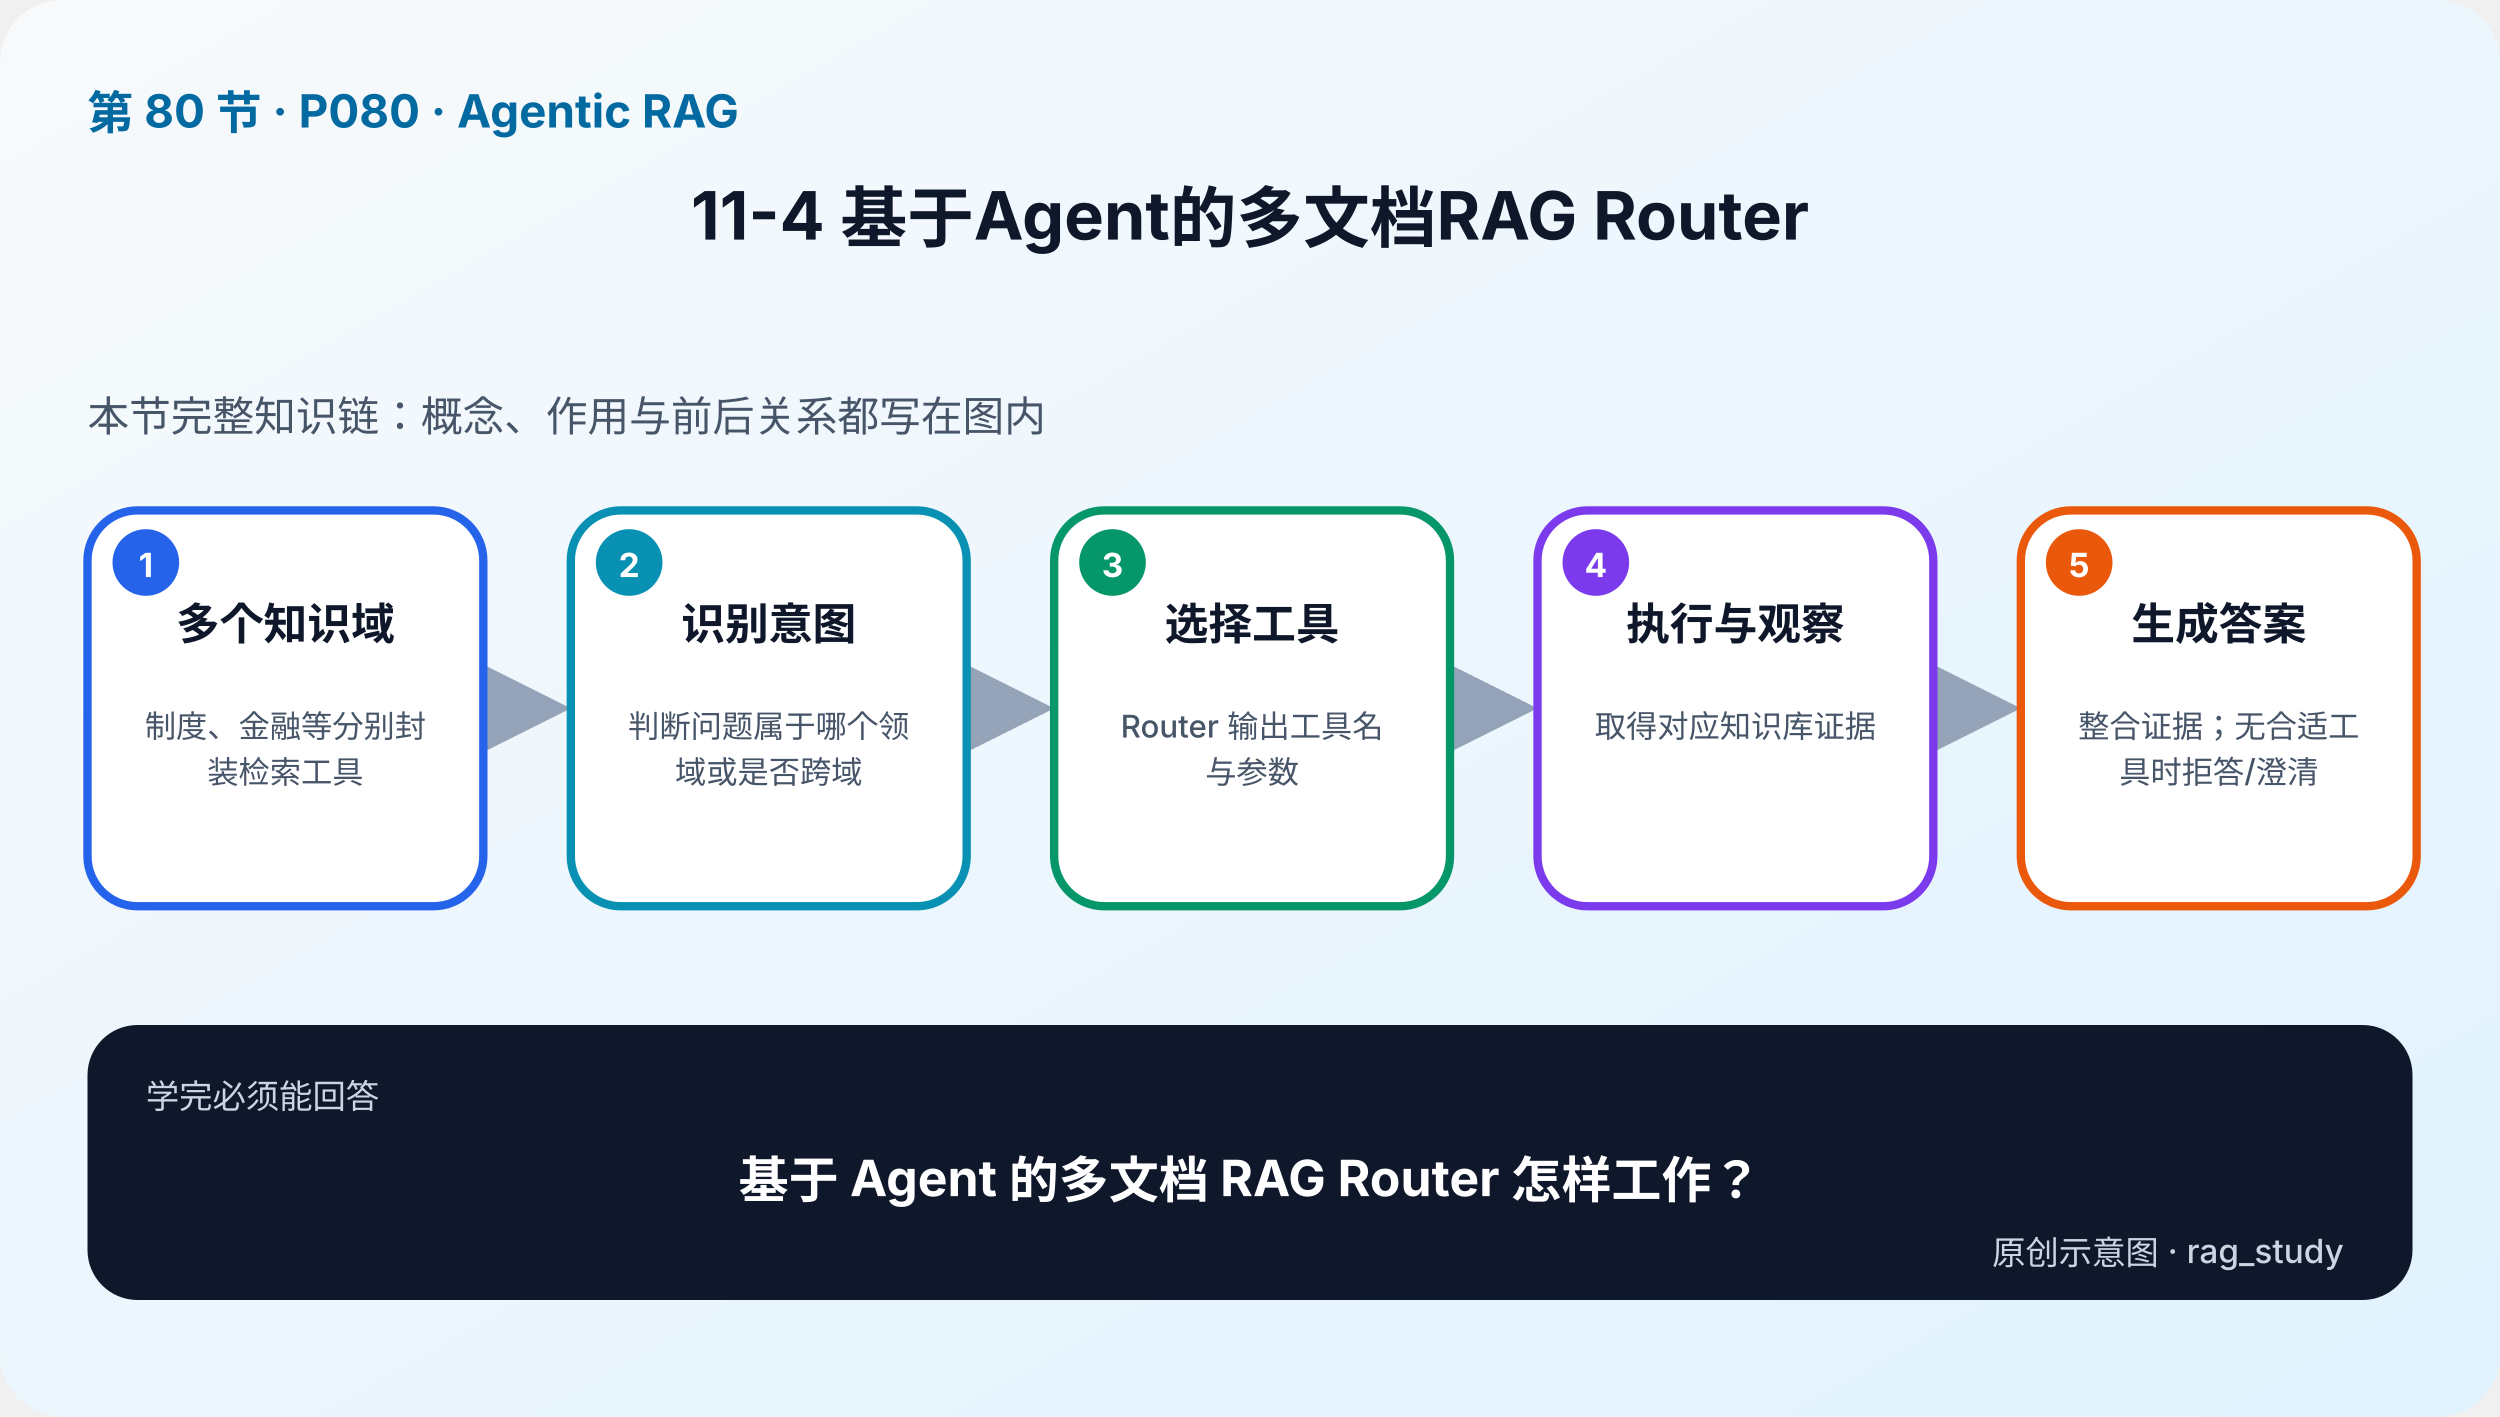
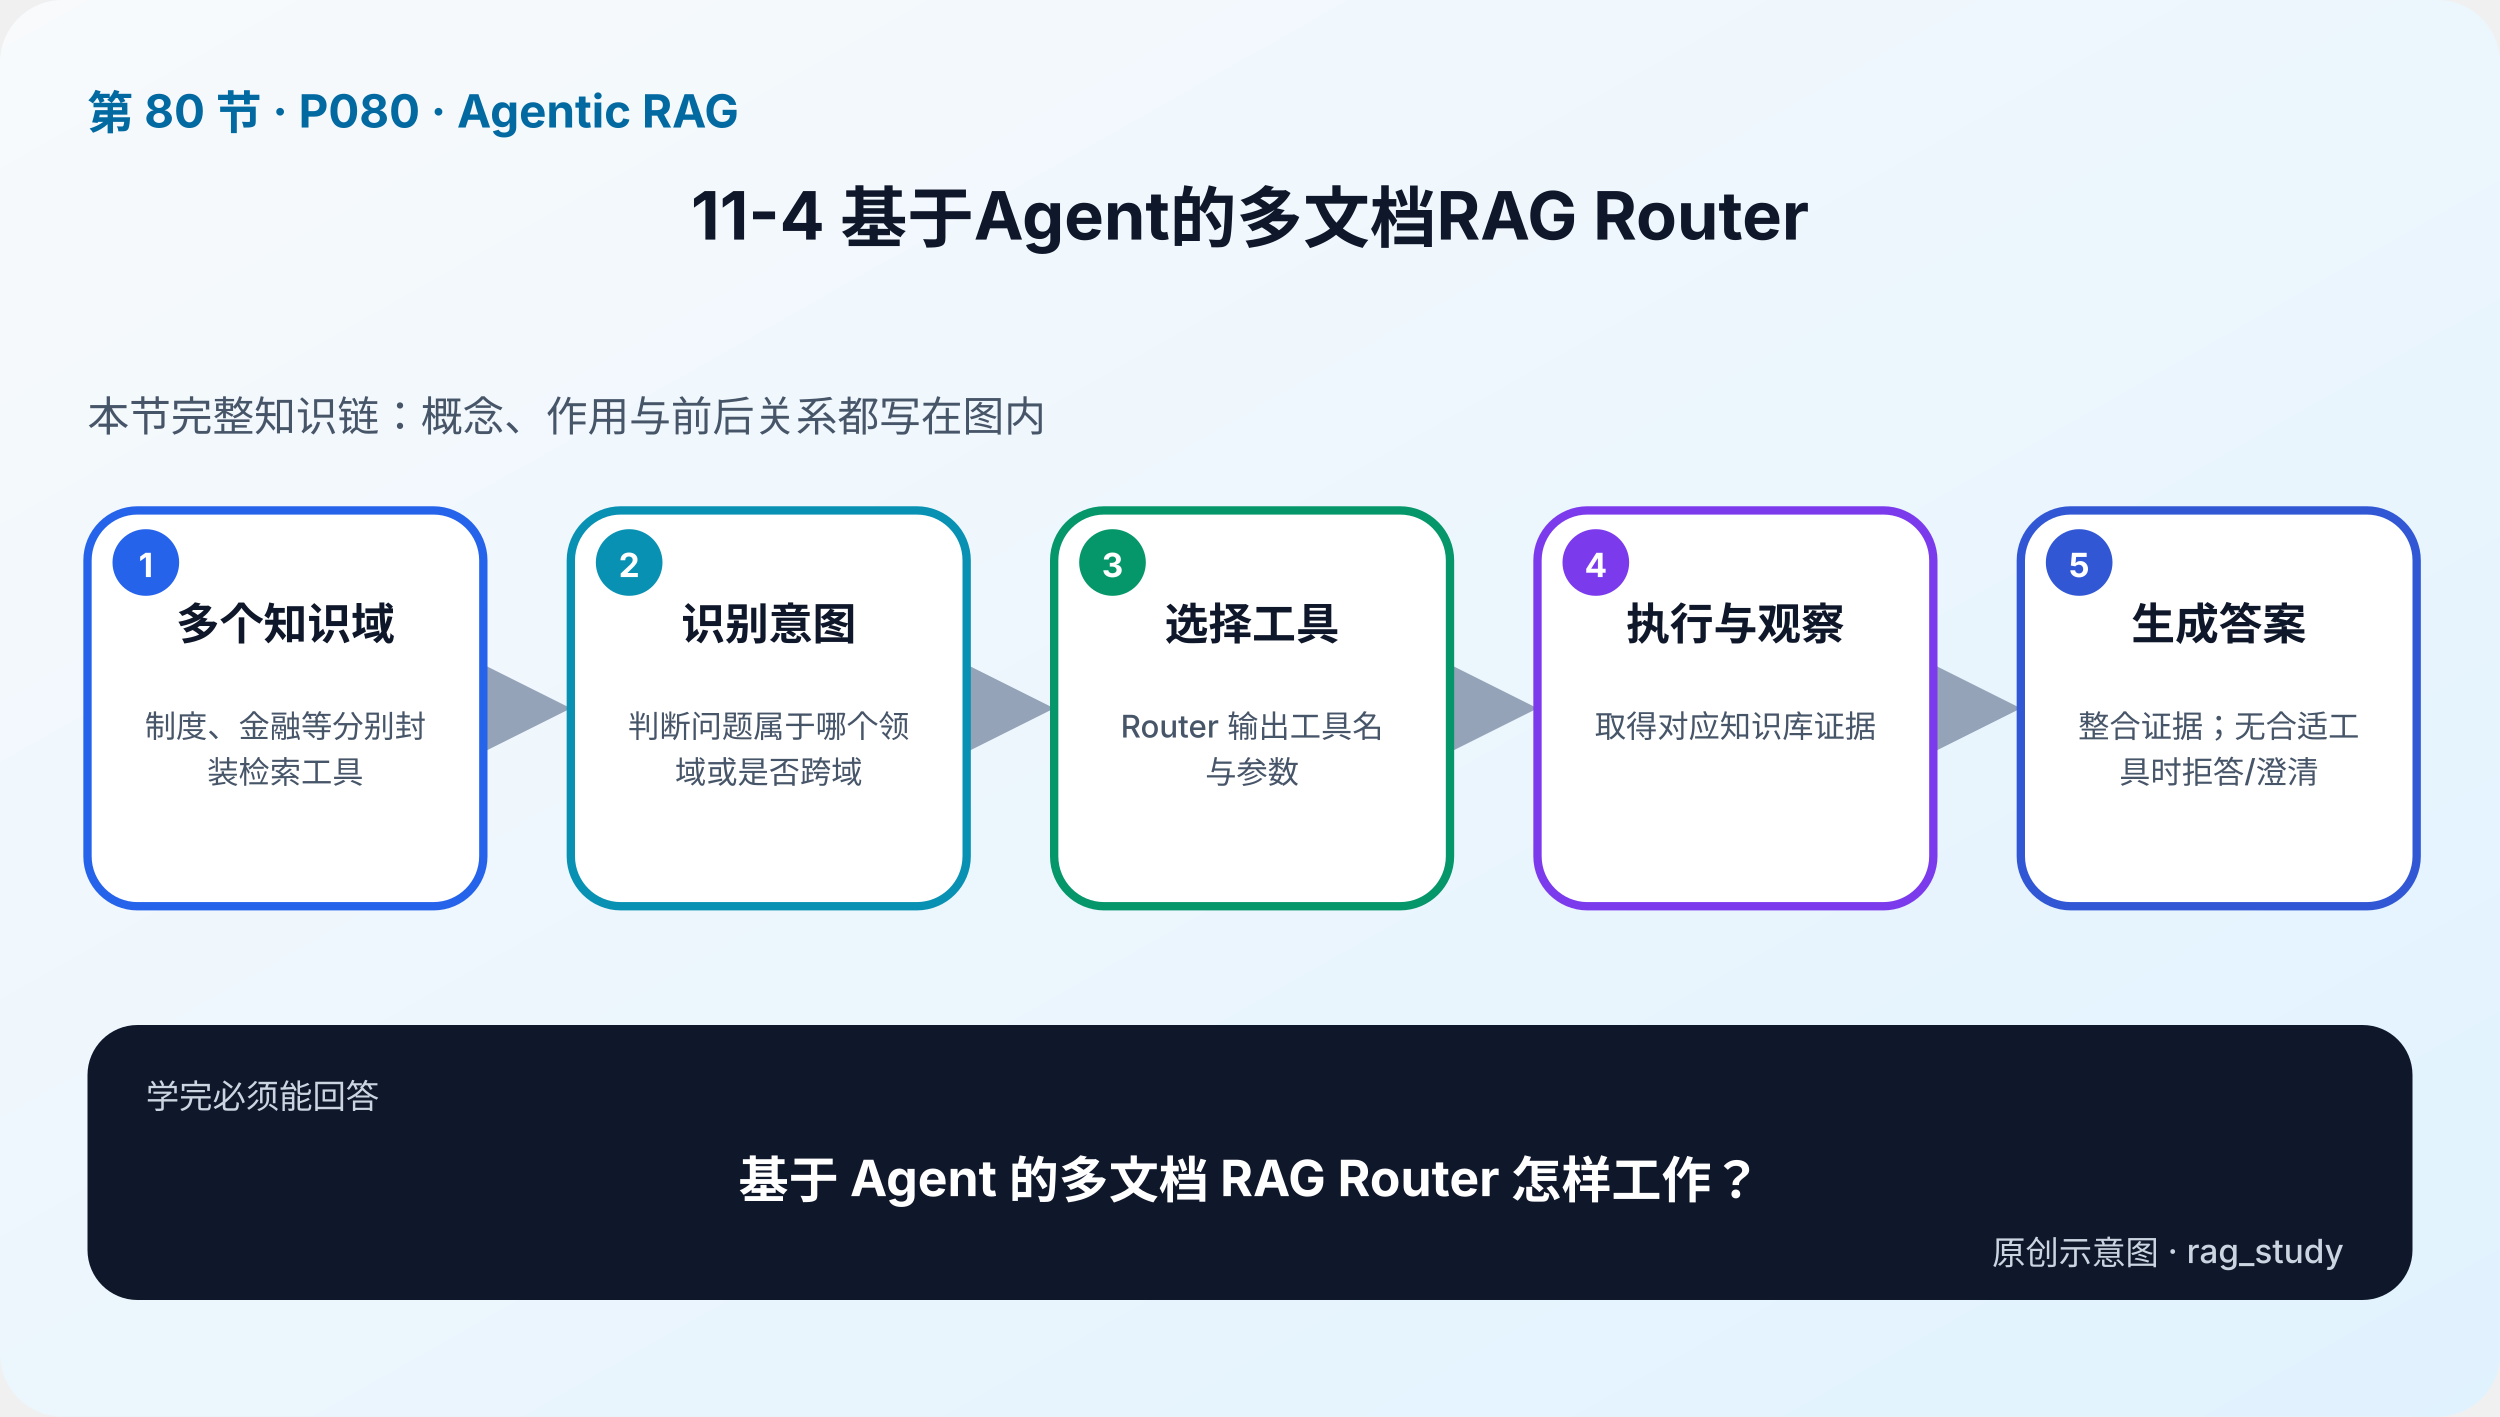
<svg xmlns="http://www.w3.org/2000/svg" role="img" width="1200" height="680" viewBox="0 0 1200 680">
  <defs>
    <linearGradient id="bg" x1="0" x2="1" y1="0" y2="1">
      <stop offset="0" stop-color="#f8fafc" />
      <stop offset="1" stop-color="#e0f2fe" />
    </linearGradient>
    <marker id="arrow" markerWidth="12" markerHeight="12" refX="10" refY="6" orient="auto">
      <path d="M0,0 L12,6 L0,12 z" fill="#94a3b8" />
    </marker>
    <style>
      .chapter { font: 700 22px -apple-system,BlinkMacSystemFont,"Segoe UI","PingFang SC",sans-serif; fill:#0369a1; }
      .title { font: 700 32px -apple-system,BlinkMacSystemFont,"Segoe UI","PingFang SC",sans-serif; fill:#0f172a; }
      .number { font: 700 16px -apple-system,BlinkMacSystemFont,"Segoe UI","PingFang SC",sans-serif; fill:white; }
      .node { font: 700 21px -apple-system,BlinkMacSystemFont,"Segoe UI","PingFang SC",sans-serif; fill:#0f172a; }
      .detail { font: 500 15px -apple-system,BlinkMacSystemFont,"Segoe UI","PingFang SC",sans-serif; fill:#475569; }
      .hint { font: 500 20px -apple-system,BlinkMacSystemFont,"Segoe UI","PingFang SC",sans-serif; fill:#475569; }
      .question { font: 700 24px -apple-system,BlinkMacSystemFont,"Segoe UI","PingFang SC",sans-serif; fill:white; }
      .brand { font: 500 16px -apple-system,BlinkMacSystemFont,"Segoe UI","PingFang SC",sans-serif; fill:#cbd5e1; }
    </style>
  </defs>
  <rect width="1200" height="680" rx="30" fill="url(#bg)" />
  <text x="42" y="62" class="chapter">第 80 节 · P080 · Agentic RAG</text>
  <text x="600" y="115" text-anchor="middle" class="title">11-4 基于Agent的多文档RAG Router</text>
  <text x="42" y="207" class="hint">本节完整知识链：概念、作用与前后关系都写在图内</text>
  <path d="M 236 340 L 266 340" stroke="#94a3b8" stroke-width="4" marker-end="url(#arrow)" />
  <path d="M 468 340 L 498 340" stroke="#94a3b8" stroke-width="4" marker-end="url(#arrow)" />
  <path d="M 700 340 L 730 340" stroke="#94a3b8" stroke-width="4" marker-end="url(#arrow)" />
  <path d="M 932 340 L 962 340" stroke="#94a3b8" stroke-width="4" marker-end="url(#arrow)" />
  <rect x="42" y="245" width="190" height="190" rx="24" fill="white" stroke="#2563eb" stroke-width="4" />
  <circle cx="70" cy="270" r="16" fill="#2563eb" />
  <text x="70" y="277" text-anchor="middle" class="number">1</text>
  <text x="137" y="307" text-anchor="middle" class="node">多个知识域</text>
  <text x="137" y="354" text-anchor="middle" class="detail">制度、金融等分别封</text>
  <text x="137" y="376" text-anchor="middle" class="detail">装检索工具</text>
  <rect x="274" y="245" width="190" height="190" rx="24" fill="white" stroke="#0891b2" stroke-width="4" />
  <circle cx="302" cy="270" r="16" fill="#0891b2" />
  <text x="302" y="277" text-anchor="middle" class="number">2</text>
  <text x="369" y="307" text-anchor="middle" class="node">识别意图</text>
  <text x="369" y="354" text-anchor="middle" class="detail">判断问题属于哪个领</text>
  <text x="369" y="376" text-anchor="middle" class="detail">域或是否跨域</text>
  <rect x="506" y="245" width="190" height="190" rx="24" fill="white" stroke="#059669" stroke-width="4" />
  <circle cx="534" cy="270" r="16" fill="#059669" />
  <text x="534" y="277" text-anchor="middle" class="number">3</text>
  <text x="601" y="307" text-anchor="middle" class="node">选择工具</text>
  <text x="601" y="354" text-anchor="middle" class="detail">Router 输出工具名</text>
  <text x="601" y="376" text-anchor="middle" class="detail">与参数</text>
  <rect x="738" y="245" width="190" height="190" rx="24" fill="white" stroke="#7c3aed" stroke-width="4" />
  <circle cx="766" cy="270" r="16" fill="#7c3aed" />
  <text x="766" y="277" text-anchor="middle" class="number">4</text>
  <text x="833" y="307" text-anchor="middle" class="node">执行与观察</text>
  <text x="833" y="354" text-anchor="middle" class="detail">取得对应知识库证据</text>
-   <rect x="970" y="245" width="190" height="190" rx="24" fill="white" stroke="#ea580c" stroke-width="4" />
-   <circle cx="998" cy="270" r="16" fill="#ea580c" />
+   <rect x="970" y="245" width="190" height="190" rx="24" fill="white" stroke="#3157d5" stroke-width="4" />
+   <circle cx="998" cy="270" r="16" fill="#3157d5" />
  <text x="998" y="277" text-anchor="middle" class="number">5</text>
  <text x="1065" y="307" text-anchor="middle" class="node">生成答案</text>
  <text x="1065" y="354" text-anchor="middle" class="detail">整合证据；无合适工</text>
  <text x="1065" y="376" text-anchor="middle" class="detail">具时拒答/澄清</text>
  <rect x="42" y="492" width="1116" height="132" rx="24" fill="#0f172a" />
  <text x="70" y="532" class="brand">学完必须能回答</text>
  <text x="600" y="575" text-anchor="middle" class="question">基于 Agent 的多文档 RAG Router 怎样工作？</text>
  <text x="1125" y="607" text-anchor="end" class="brand">原创示意图 · rag_study</text>
</svg>
